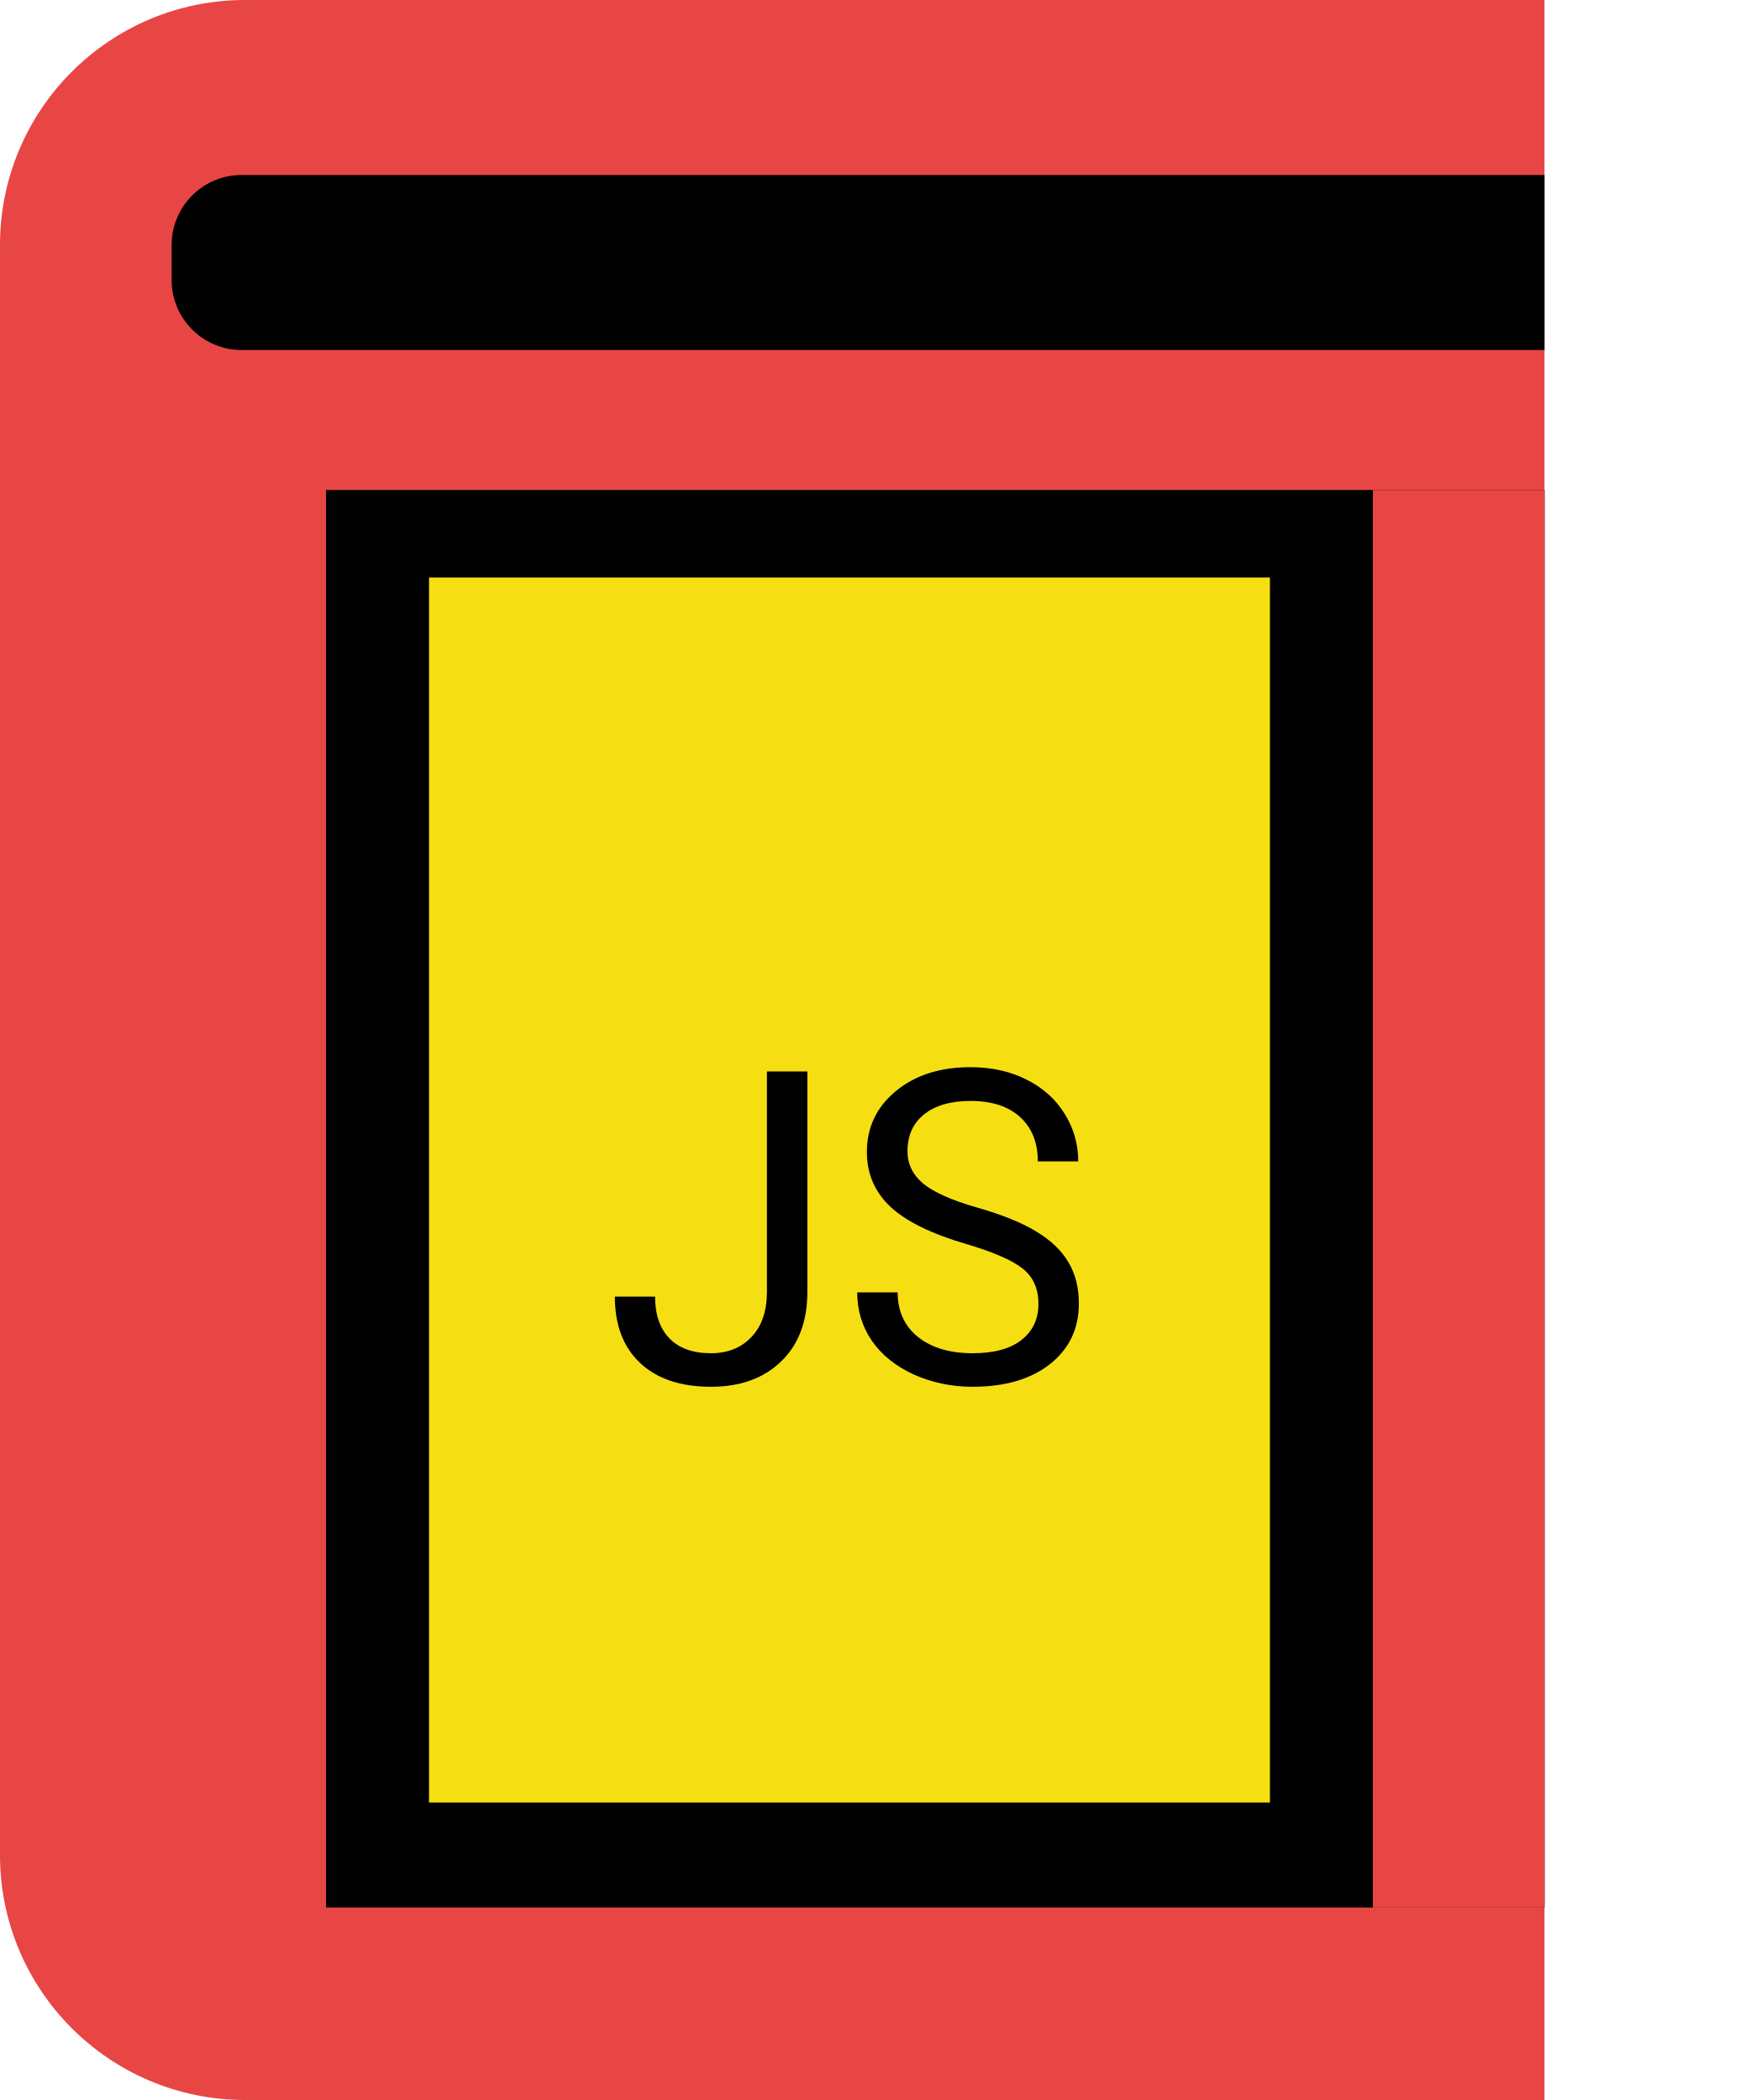
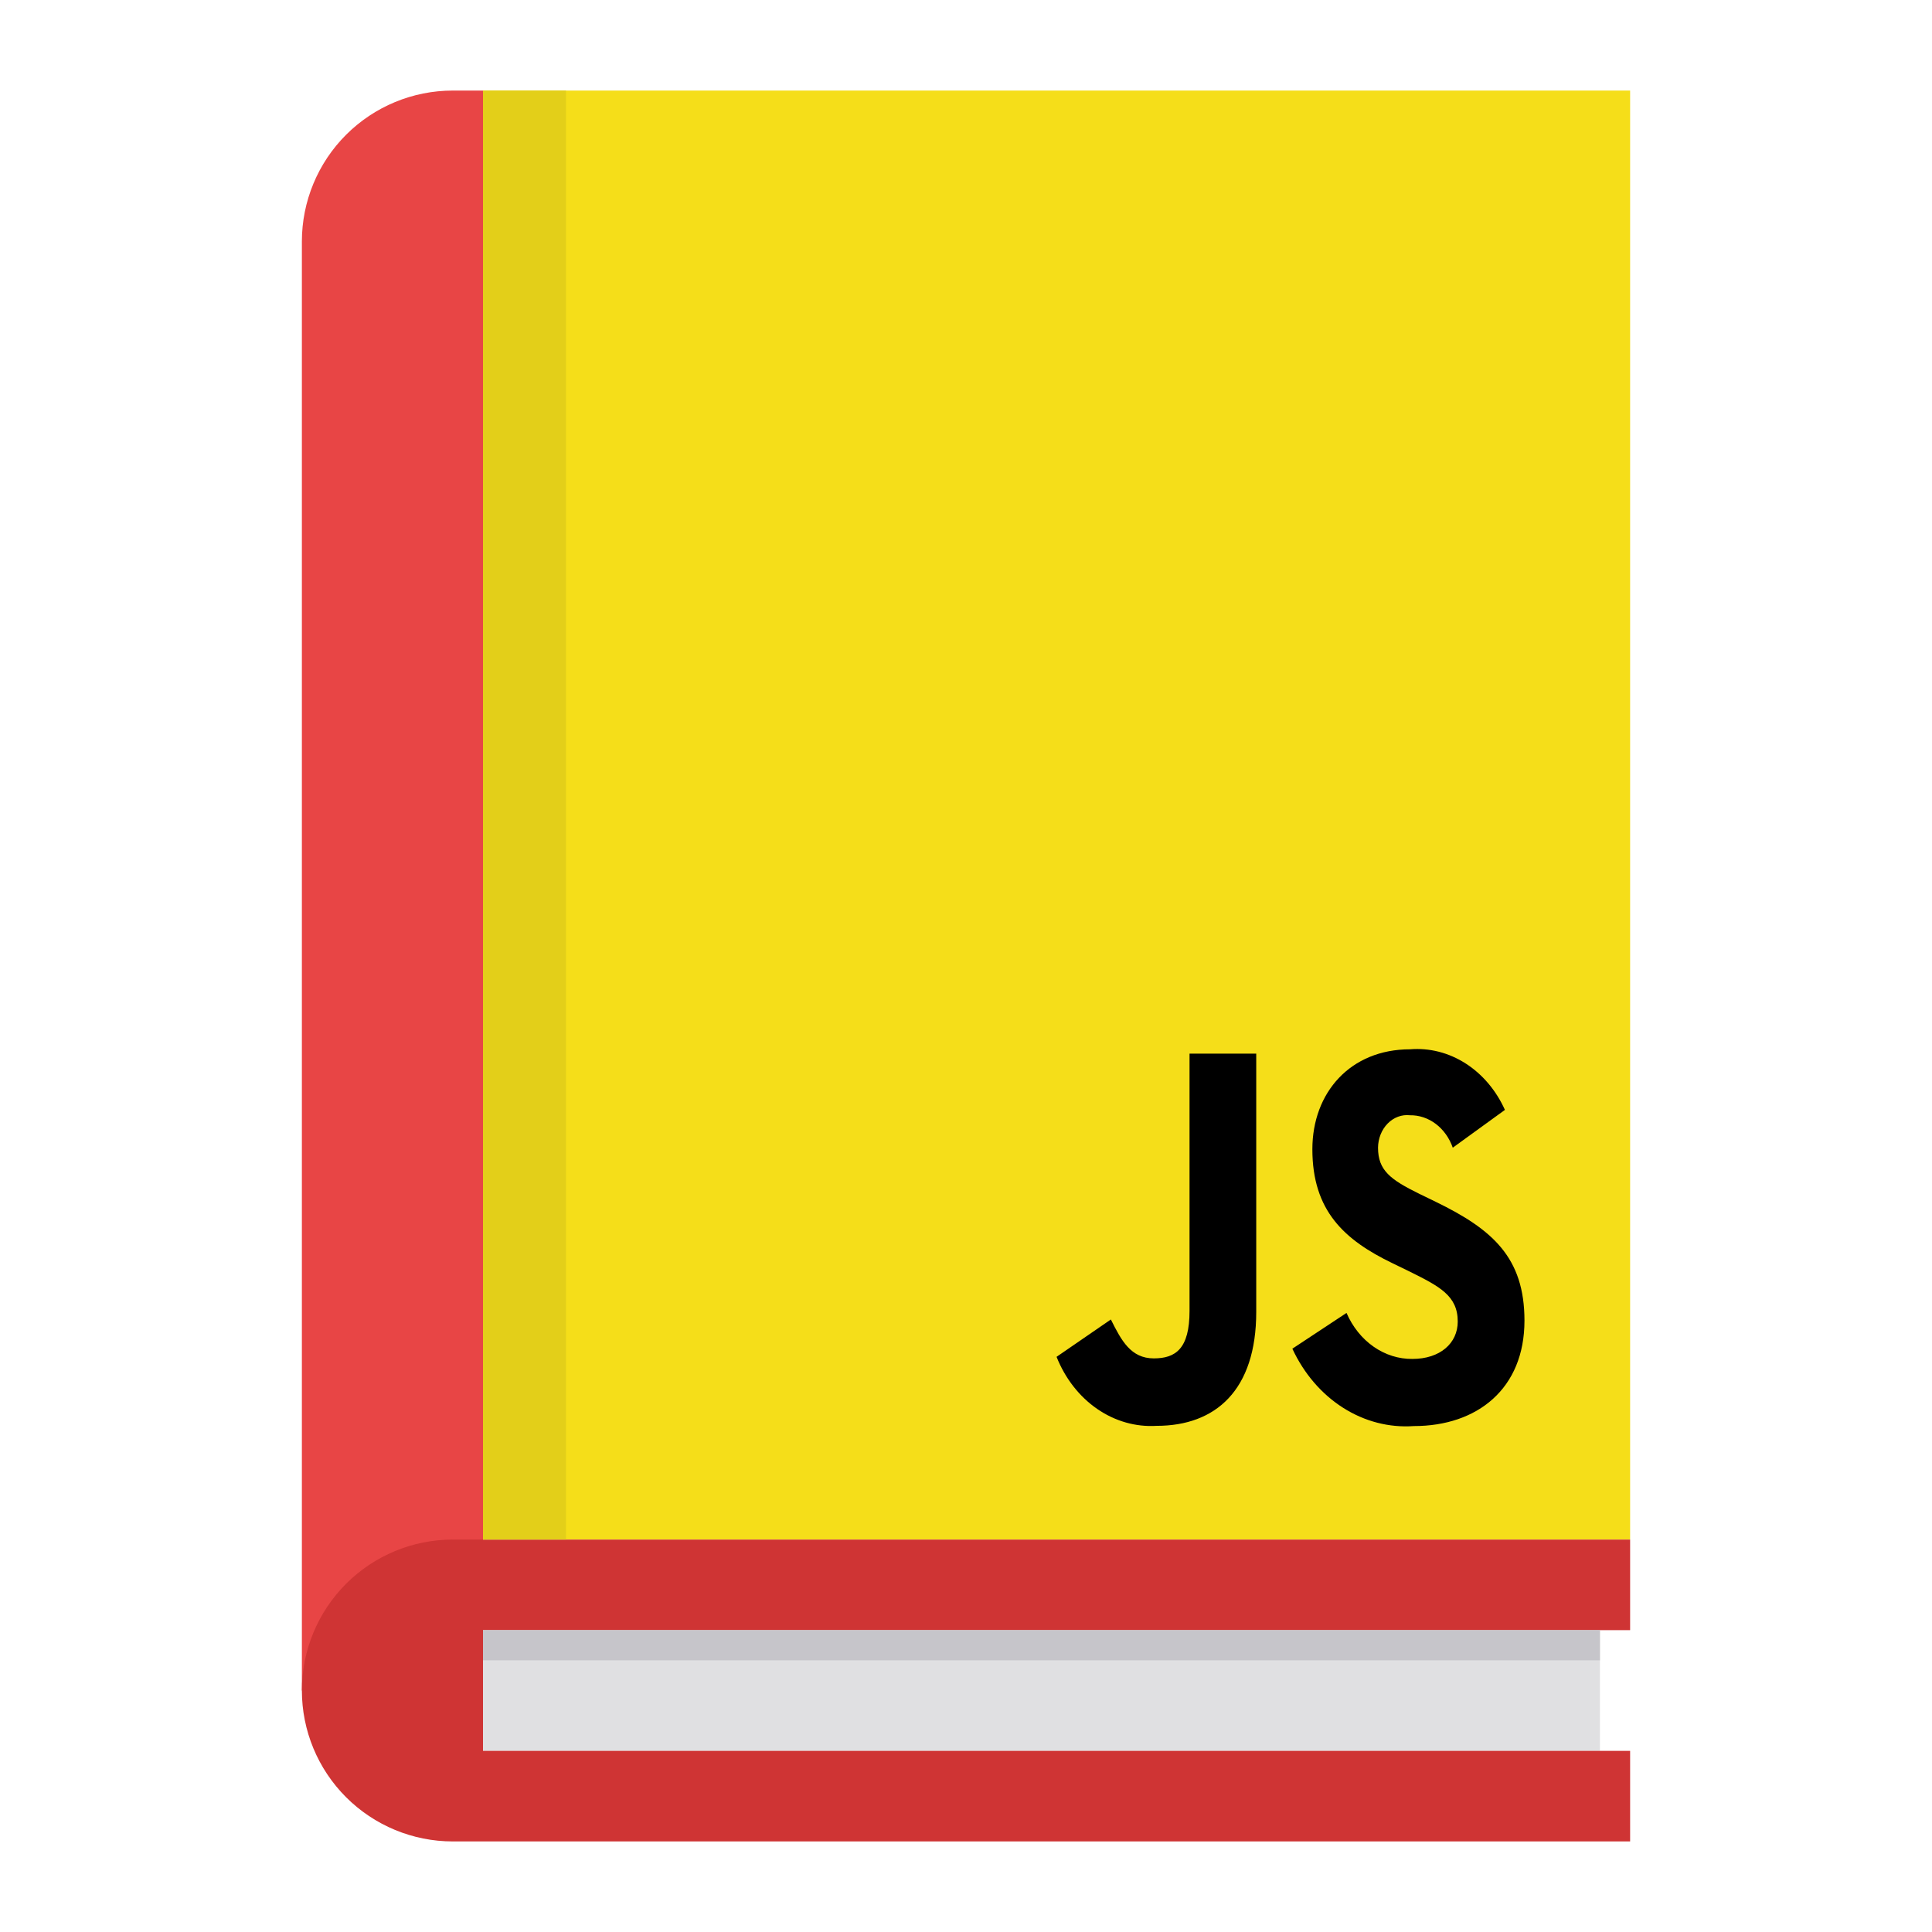
- <svg xmlns="http://www.w3.org/2000/svg" width="100" height="120" viewBox="0 0 100 120" fill="none">
-   <path d="M0 14C0 6.268 6.268 0 14 0H88.235V120H14C6.268 120 0 113.732 0 106V14Z" fill="#E84545" />
-   <rect x="18.628" y="28" width="69.608" height="81" fill="black" />
-   <path d="M9.804 14C9.804 11.791 11.595 10 13.804 10H88.235V20H13.804C11.595 20 9.804 18.209 9.804 16V14Z" fill="black" />
-   <rect x="78.431" y="28" width="9.804" height="81" fill="#E84545" />
-   <path d="M24.51 33H72.549V103H24.51V33Z" fill="#F5DF12" />
-   <path d="M43.814 61.227H46.124V73.812C46.124 75.513 45.621 76.843 44.616 77.804C43.619 78.764 42.286 79.244 40.619 79.244C38.888 79.244 37.539 78.793 36.574 77.889C35.608 76.986 35.126 75.72 35.126 74.093H37.423C37.423 75.11 37.695 75.903 38.237 76.473C38.788 77.043 39.582 77.328 40.619 77.328C41.568 77.328 42.334 77.022 42.917 76.412C43.507 75.802 43.806 74.947 43.814 73.849V61.227Z" fill="black" />
-   <path d="M55.172 71.078C53.201 70.5 51.765 69.792 50.863 68.954C49.969 68.107 49.523 67.066 49.523 65.829C49.523 64.429 50.069 63.273 51.162 62.362C52.263 61.442 53.691 60.982 55.447 60.982C56.644 60.982 57.709 61.218 58.642 61.69C59.584 62.162 60.31 62.813 60.82 63.644C61.339 64.474 61.598 65.381 61.598 66.366H59.288C59.288 65.291 58.953 64.449 58.283 63.839C57.613 63.22 56.667 62.911 55.447 62.911C54.314 62.911 53.428 63.167 52.79 63.68C52.16 64.185 51.844 64.889 51.844 65.792C51.844 66.516 52.144 67.131 52.742 67.635C53.348 68.132 54.374 68.587 55.818 69.002C57.27 69.418 58.403 69.877 59.217 70.382C60.038 70.878 60.645 71.46 61.036 72.127C61.435 72.795 61.634 73.58 61.634 74.483C61.634 75.924 61.084 77.079 59.983 77.95C58.882 78.813 57.409 79.244 55.566 79.244C54.37 79.244 53.253 79.012 52.215 78.548C51.178 78.076 50.376 77.433 49.81 76.62C49.252 75.806 48.972 74.882 48.972 73.849H51.282C51.282 74.923 51.669 75.773 52.443 76.4C53.225 77.018 54.266 77.328 55.566 77.328C56.779 77.328 57.709 77.075 58.355 76.571C59.001 76.066 59.324 75.379 59.324 74.508C59.324 73.637 59.025 72.966 58.427 72.494C57.828 72.013 56.743 71.541 55.172 71.078Z" fill="black" />
+ <svg xmlns="http://www.w3.org/2000/svg" width="256" height="256" viewBox="0 0 256 256" fill="none">
+   <path d="M64 12V224H40V32C40 26.696 42.107 21.609 45.858 17.858C49.609 14.107 54.696 12 60 12H64Z" fill="#E84545" />
+   <path d="M64 12H216V204H64V12Z" fill="#F5DE19" />
+   <path d="M64 216H212V232H64V216Z" fill="#E0E0E2" />
+   <path d="M64 216V232H216V244H60C54.696 244 49.609 241.893 45.858 238.142C42.107 234.391 40 229.304 40 224C40 218.696 42.107 213.609 45.858 209.858C49.609 206.107 54.696 204 60 204H216V216H64Z" fill="#CF3434" />
+   <path d="M64 216H212V220H64V216Z" fill="#C6C5CA" />
+   <path d="M178.421 173.97C179.222 175.816 180.467 177.368 182.013 178.446C183.558 179.525 185.341 180.086 187.155 180.065C190.817 180.065 193.158 177.989 193.158 175.113C193.158 171.684 190.753 170.457 186.722 168.457L184.511 167.383C178.129 164.301 173.896 160.441 173.896 152.281C173.896 144.764 178.935 139.038 186.839 139.038C189.398 138.829 191.955 139.478 194.19 140.906C196.426 142.333 198.241 144.476 199.41 147.066L192.5 152.075C192.05 150.791 191.266 149.692 190.253 148.925C189.239 148.158 188.044 147.757 186.826 147.778C186.294 147.718 185.757 147.784 185.25 147.971C184.742 148.159 184.274 148.465 183.876 148.87C183.478 149.274 183.159 149.768 182.939 150.32C182.718 150.872 182.602 151.47 182.596 152.075C182.596 155.081 184.239 156.3 188.032 158.171L190.242 159.245C197.754 162.899 202 166.621 202 174.991C202 184.016 195.748 188.961 187.353 188.961C184.082 189.197 180.821 188.355 177.963 186.536C175.104 184.717 172.771 181.999 171.245 178.709L178.421 173.97ZM147.196 174.838C148.583 177.631 149.846 179.993 152.883 179.993C155.786 179.993 157.62 178.705 157.62 173.695V139.61H166.458V173.829C166.458 184.206 161.083 188.931 153.259 188.931C150.494 189.102 147.747 188.32 145.381 186.688C143.014 185.057 141.138 182.651 140 179.787L147.196 174.838Z" fill="black" />
+   <rect x="64" y="12" width="11" height="192" fill="#E3CF19" />
</svg>
